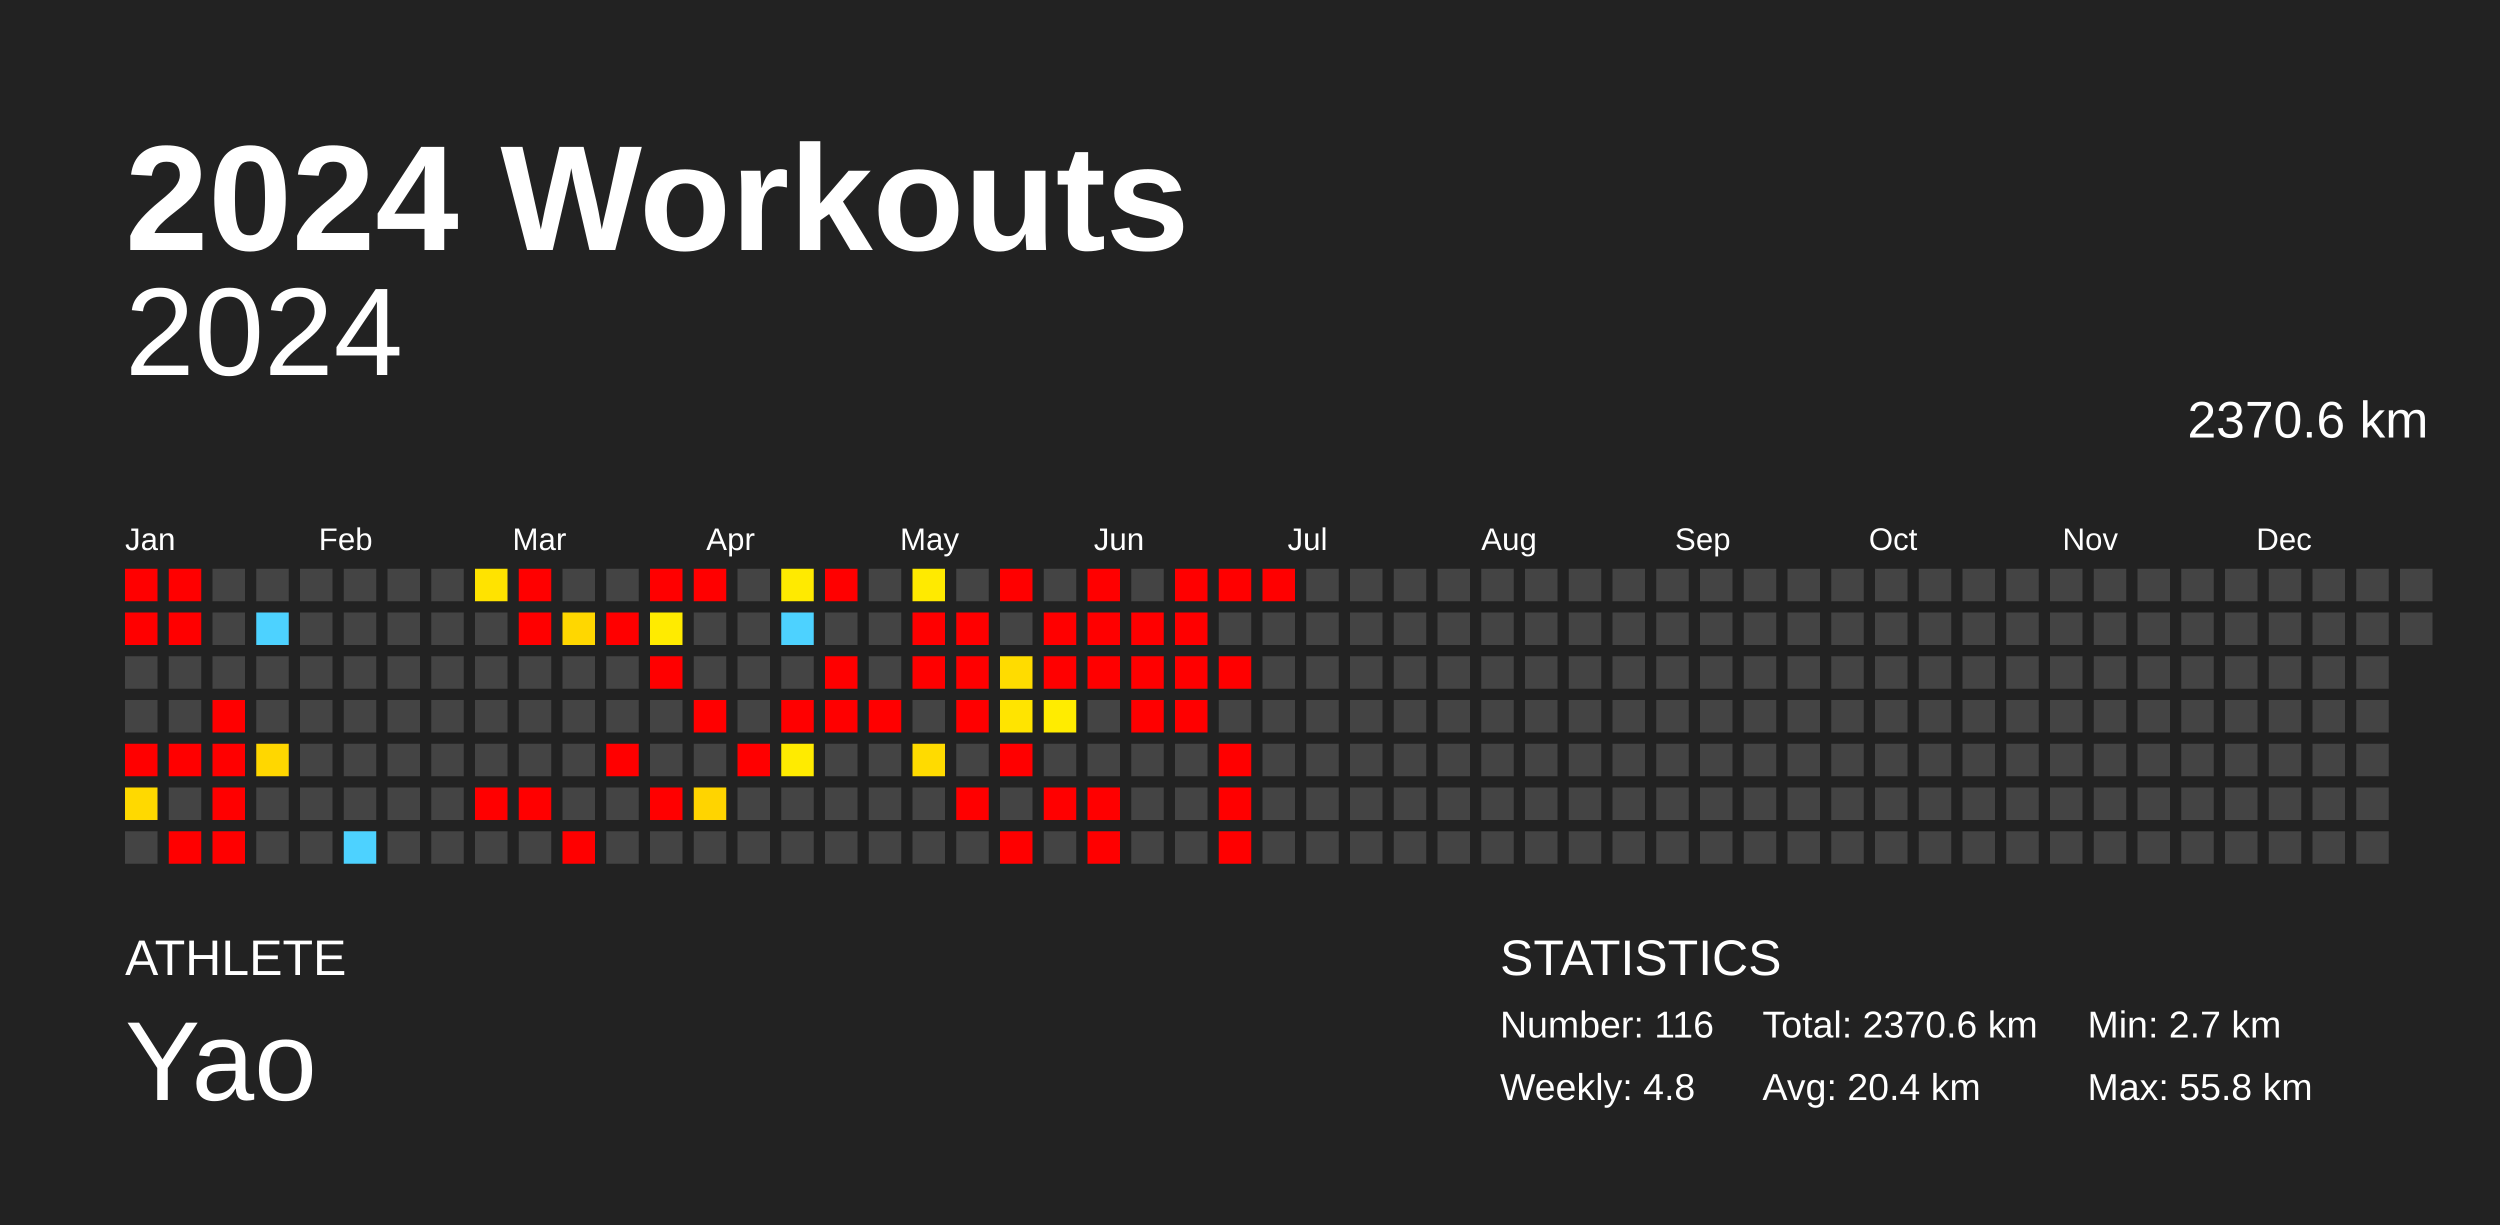
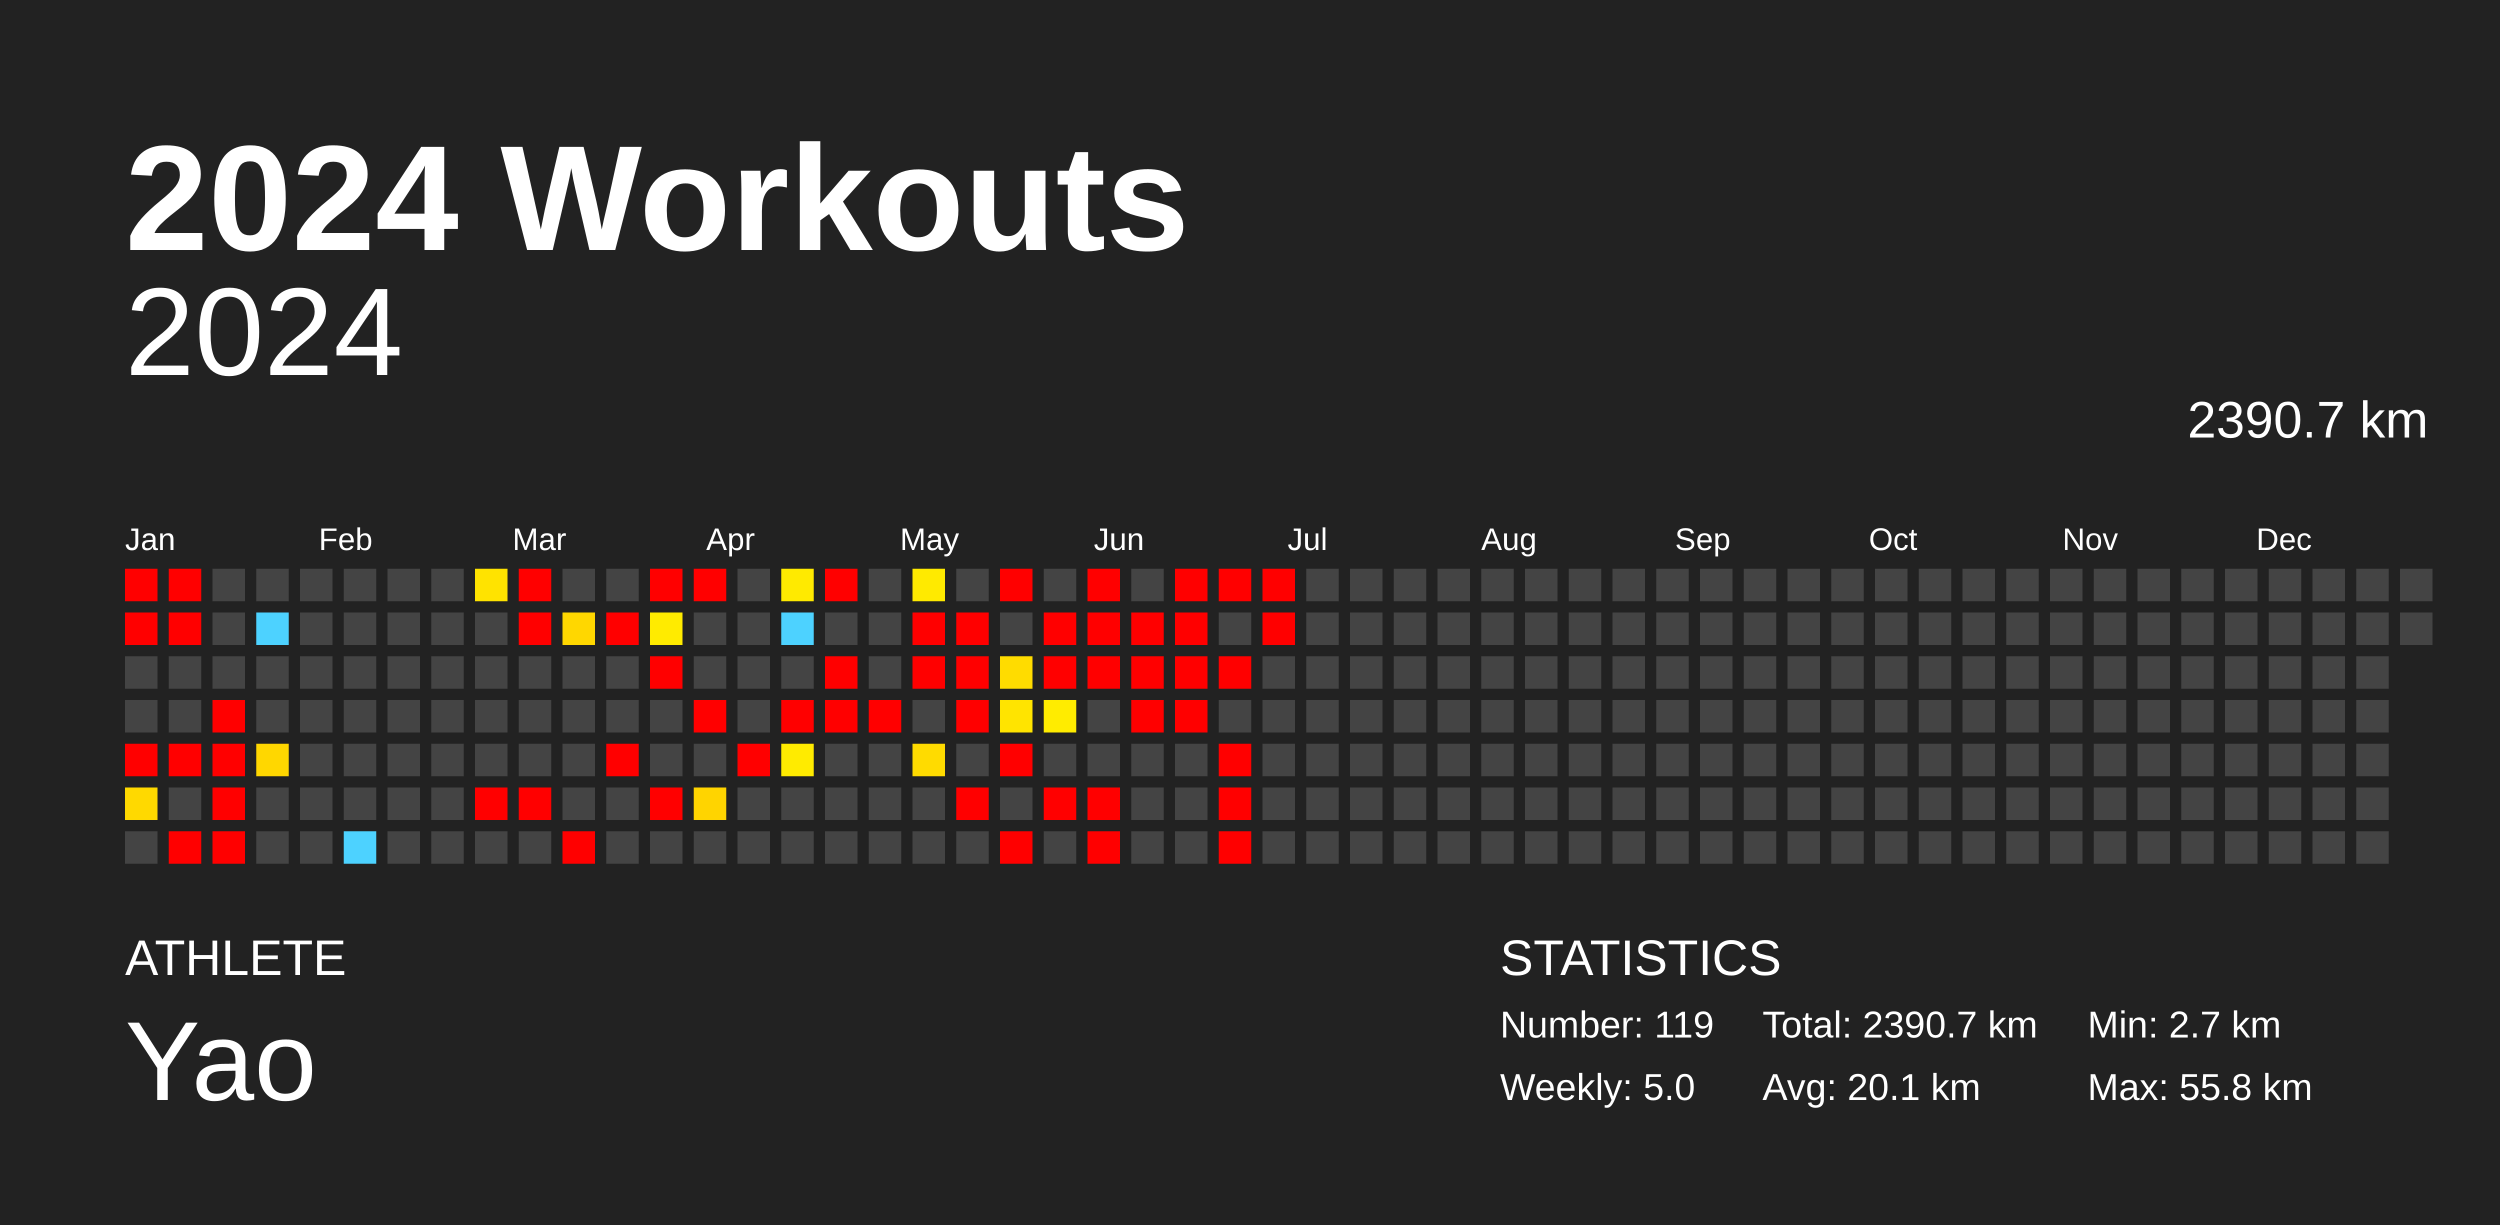
<svg xmlns="http://www.w3.org/2000/svg" baseProfile="full" height="98mm" version="1.1" viewBox="0,0,200,98" width="200mm">
  <defs />
  <rect fill="#222222" height="98" width="200" x="0" y="0" />
  <text fill="#FFFFFF" style="font-size:12px; font-family:Arial; font-weight:bold;" x="10" y="20">2024 Workouts</text>
  <text fill="#FFFFFF" style="font-size:4px; font-family:Arial" x="10" y="78">ATHLETE</text>
  <text fill="#FFFFFF" style="font-size:9px; font-family:Arial" x="10" y="88">Yao</text>
  <text fill="#FFFFFF" style="font-size:4px; font-family:Arial" x="120" y="78">STATISTICS</text>
-   <text fill="#FFFFFF" style="font-size:3px; font-family:Arial" x="120" y="83">Number: 116</text>
-   <text fill="#FFFFFF" style="font-size:3px; font-family:Arial" x="120" y="88">Weekly: 4.8</text>
-   <text fill="#FFFFFF" style="font-size:3px; font-family:Arial" x="141" y="83">Total: 2370.6 km</text>
-   <text fill="#FFFFFF" style="font-size:3px; font-family:Arial" x="141" y="88">Avg: 20.4 km</text>
+   <text fill="#FFFFFF" style="font-size:3px; font-family:Arial" x="120" y="83">Number: 119</text>
+   <text fill="#FFFFFF" style="font-size:3px; font-family:Arial" x="120" y="88">Weekly: 5.0</text>
+   <text fill="#FFFFFF" style="font-size:3px; font-family:Arial" x="141" y="83">Total: 2390.7 km</text>
+   <text fill="#FFFFFF" style="font-size:3px; font-family:Arial" x="141" y="88">Avg: 20.1 km</text>
  <text fill="#FFFFFF" style="font-size:3px; font-family:Arial" x="167" y="83">Min: 2.7 km</text>
  <text fill="#FFFFFF" style="font-size:3px; font-family:Arial" x="167" y="88">Max: 55.8 km</text>
  <text alignment-baseline="hanging" fill="#FFFFFF" style="font-size:10.0px; font-family:Arial;" x="10" y="30">2024</text>
-   <text alignment-baseline="hanging" fill="#FFFFFF" style="font-size:4.125px; font-family:Arial;" x="175" y="35">2370.6 km</text>
+   <text alignment-baseline="hanging" fill="#FFFFFF" style="font-size:4.125px; font-family:Arial;" x="175" y="35">2390.7 km</text>
  <text fill="#FFFFFF" style="font-size:2.5px; font-family:Arial" x="10.0" y="44">Jan</text>
  <text fill="#FFFFFF" style="font-size:2.5px; font-family:Arial" x="25.5" y="44">Feb</text>
  <text fill="#FFFFFF" style="font-size:2.5px; font-family:Arial" x="41.0" y="44">Mar</text>
  <text fill="#FFFFFF" style="font-size:2.5px; font-family:Arial" x="56.5" y="44">Apr</text>
  <text fill="#FFFFFF" style="font-size:2.5px; font-family:Arial" x="72.0" y="44">May</text>
  <text fill="#FFFFFF" style="font-size:2.5px; font-family:Arial" x="87.5" y="44">Jun</text>
  <text fill="#FFFFFF" style="font-size:2.5px; font-family:Arial" x="103.0" y="44">Jul</text>
  <text fill="#FFFFFF" style="font-size:2.5px; font-family:Arial" x="118.5" y="44">Aug</text>
  <text fill="#FFFFFF" style="font-size:2.5px; font-family:Arial" x="134.0" y="44">Sep</text>
  <text fill="#FFFFFF" style="font-size:2.5px; font-family:Arial" x="149.5" y="44">Oct</text>
  <text fill="#FFFFFF" style="font-size:2.5px; font-family:Arial" x="165.0" y="44">Nov</text>
  <text fill="#FFFFFF" style="font-size:2.5px; font-family:Arial" x="180.5" y="44">Dec</text>
  <rect fill="red" height="2.6" width="2.6" x="10.0" y="45.5" />
  <rect fill="red" height="2.6" width="2.6" x="10.0" y="49.0" />
  <rect fill="#444444" height="2.6" width="2.6" x="10.0" y="52.5" />
  <rect fill="#444444" height="2.6" width="2.6" x="10.0" y="56.0" />
  <rect fill="red" height="2.6" width="2.6" x="10.0" y="59.5" />
  <rect fill="#ffd900" height="2.6" width="2.6" x="10.0" y="63.0" />
  <rect fill="#444444" height="2.6" width="2.6" x="10.0" y="66.5" />
  <rect fill="red" height="2.6" width="2.6" x="13.5" y="45.5" />
  <rect fill="red" height="2.6" width="2.6" x="13.5" y="49.0" />
  <rect fill="#444444" height="2.6" width="2.6" x="13.5" y="52.5" />
  <rect fill="#444444" height="2.6" width="2.6" x="13.5" y="56.0" />
  <rect fill="red" height="2.6" width="2.6" x="13.5" y="59.5" />
  <rect fill="#444444" height="2.6" width="2.6" x="13.5" y="63.0" />
  <rect fill="red" height="2.6" width="2.6" x="13.5" y="66.5" />
  <rect fill="#444444" height="2.6" width="2.6" x="17.0" y="45.5" />
  <rect fill="#444444" height="2.6" width="2.6" x="17.0" y="49.0" />
  <rect fill="#444444" height="2.6" width="2.6" x="17.0" y="52.5" />
  <rect fill="red" height="2.6" width="2.6" x="17.0" y="56.0" />
  <rect fill="red" height="2.6" width="2.6" x="17.0" y="59.5" />
  <rect fill="red" height="2.6" width="2.6" x="17.0" y="63.0" />
  <rect fill="red" height="2.6" width="2.6" x="17.0" y="66.5" />
  <rect fill="#444444" height="2.6" width="2.6" x="20.5" y="45.5" />
  <rect fill="#4dd2ff" height="2.6" width="2.6" x="20.5" y="49.0" />
  <rect fill="#444444" height="2.6" width="2.6" x="20.5" y="52.5" />
  <rect fill="#444444" height="2.6" width="2.6" x="20.5" y="56.0" />
  <rect fill="#ffd700" height="2.6" width="2.6" x="20.5" y="59.5" />
  <rect fill="#444444" height="2.6" width="2.6" x="20.5" y="63.0" />
  <rect fill="#444444" height="2.6" width="2.6" x="20.5" y="66.5" />
  <rect fill="#444444" height="2.6" width="2.6" x="24.0" y="45.5" />
  <rect fill="#444444" height="2.6" width="2.6" x="24.0" y="49.0" />
  <rect fill="#444444" height="2.6" width="2.6" x="24.0" y="52.5" />
  <rect fill="#444444" height="2.6" width="2.6" x="24.0" y="56.0" />
  <rect fill="#444444" height="2.6" width="2.6" x="24.0" y="59.5" />
  <rect fill="#444444" height="2.6" width="2.6" x="24.0" y="63.0" />
  <rect fill="#444444" height="2.6" width="2.6" x="24.0" y="66.5" />
  <rect fill="#444444" height="2.6" width="2.6" x="27.5" y="45.5" />
  <rect fill="#444444" height="2.6" width="2.6" x="27.5" y="49.0" />
  <rect fill="#444444" height="2.6" width="2.6" x="27.5" y="52.5" />
  <rect fill="#444444" height="2.6" width="2.6" x="27.5" y="56.0" />
  <rect fill="#444444" height="2.6" width="2.6" x="27.5" y="59.5" />
  <rect fill="#444444" height="2.6" width="2.6" x="27.5" y="63.0" />
  <rect fill="#4dd2ff" height="2.6" width="2.6" x="27.5" y="66.5" />
  <rect fill="#444444" height="2.6" width="2.6" x="31.0" y="45.5" />
  <rect fill="#444444" height="2.6" width="2.6" x="31.0" y="49.0" />
  <rect fill="#444444" height="2.6" width="2.6" x="31.0" y="52.5" />
  <rect fill="#444444" height="2.6" width="2.6" x="31.0" y="56.0" />
  <rect fill="#444444" height="2.6" width="2.6" x="31.0" y="59.5" />
  <rect fill="#444444" height="2.6" width="2.6" x="31.0" y="63.0" />
  <rect fill="#444444" height="2.6" width="2.6" x="31.0" y="66.5" />
  <rect fill="#444444" height="2.6" width="2.6" x="34.5" y="45.5" />
  <rect fill="#444444" height="2.6" width="2.6" x="34.5" y="49.0" />
  <rect fill="#444444" height="2.6" width="2.6" x="34.5" y="52.5" />
  <rect fill="#444444" height="2.6" width="2.6" x="34.5" y="56.0" />
  <rect fill="#444444" height="2.6" width="2.6" x="34.5" y="59.5" />
  <rect fill="#444444" height="2.6" width="2.6" x="34.5" y="63.0" />
  <rect fill="#444444" height="2.6" width="2.6" x="34.5" y="66.5" />
  <rect fill="#ffe300" height="2.6" width="2.6" x="38.0" y="45.5" />
  <rect fill="#444444" height="2.6" width="2.6" x="38.0" y="49.0" />
  <rect fill="#444444" height="2.6" width="2.6" x="38.0" y="52.5" />
  <rect fill="#444444" height="2.6" width="2.6" x="38.0" y="56.0" />
  <rect fill="#444444" height="2.6" width="2.6" x="38.0" y="59.5" />
  <rect fill="red" height="2.6" width="2.6" x="38.0" y="63.0" />
  <rect fill="#444444" height="2.6" width="2.6" x="38.0" y="66.5" />
  <rect fill="red" height="2.6" width="2.6" x="41.5" y="45.5" />
  <rect fill="red" height="2.6" width="2.6" x="41.5" y="49.0" />
  <rect fill="#444444" height="2.6" width="2.6" x="41.5" y="52.5" />
  <rect fill="#444444" height="2.6" width="2.6" x="41.5" y="56.0" />
  <rect fill="#444444" height="2.6" width="2.6" x="41.5" y="59.5" />
  <rect fill="red" height="2.6" width="2.6" x="41.5" y="63.0" />
  <rect fill="#444444" height="2.6" width="2.6" x="41.5" y="66.5" />
  <rect fill="#444444" height="2.6" width="2.6" x="45.0" y="45.5" />
  <rect fill="#ffd700" height="2.6" width="2.6" x="45.0" y="49.0" />
  <rect fill="#444444" height="2.6" width="2.6" x="45.0" y="52.5" />
  <rect fill="#444444" height="2.6" width="2.6" x="45.0" y="56.0" />
  <rect fill="#444444" height="2.6" width="2.6" x="45.0" y="59.5" />
  <rect fill="#444444" height="2.6" width="2.6" x="45.0" y="63.0" />
  <rect fill="red" height="2.6" width="2.6" x="45.0" y="66.5" />
  <rect fill="#444444" height="2.6" width="2.6" x="48.5" y="45.5" />
  <rect fill="red" height="2.6" width="2.6" x="48.5" y="49.0" />
  <rect fill="#444444" height="2.6" width="2.6" x="48.5" y="52.5" />
  <rect fill="#444444" height="2.6" width="2.6" x="48.5" y="56.0" />
  <rect fill="red" height="2.6" width="2.6" x="48.5" y="59.5" />
  <rect fill="#444444" height="2.6" width="2.6" x="48.5" y="63.0" />
  <rect fill="#444444" height="2.6" width="2.6" x="48.5" y="66.5" />
  <rect fill="red" height="2.6" width="2.6" x="52.0" y="45.5" />
  <rect fill="#ffeb00" height="2.6" width="2.6" x="52.0" y="49.0" />
  <rect fill="red" height="2.6" width="2.6" x="52.0" y="52.5" />
  <rect fill="#444444" height="2.6" width="2.6" x="52.0" y="56.0" />
  <rect fill="#444444" height="2.6" width="2.6" x="52.0" y="59.5" />
  <rect fill="red" height="2.6" width="2.6" x="52.0" y="63.0" />
  <rect fill="#444444" height="2.6" width="2.6" x="52.0" y="66.5" />
  <rect fill="red" height="2.6" width="2.6" x="55.5" y="45.5" />
  <rect fill="#444444" height="2.6" width="2.6" x="55.5" y="49.0" />
  <rect fill="#444444" height="2.6" width="2.6" x="55.5" y="52.5" />
  <rect fill="red" height="2.6" width="2.6" x="55.5" y="56.0" />
  <rect fill="#444444" height="2.6" width="2.6" x="55.5" y="59.5" />
  <rect fill="#ffd400" height="2.6" width="2.6" x="55.5" y="63.0" />
  <rect fill="#444444" height="2.6" width="2.6" x="55.5" y="66.5" />
  <rect fill="#444444" height="2.6" width="2.6" x="59.0" y="45.5" />
  <rect fill="#444444" height="2.6" width="2.6" x="59.0" y="49.0" />
  <rect fill="#444444" height="2.6" width="2.6" x="59.0" y="52.5" />
  <rect fill="#444444" height="2.6" width="2.6" x="59.0" y="56.0" />
  <rect fill="red" height="2.6" width="2.6" x="59.0" y="59.5" />
  <rect fill="#444444" height="2.6" width="2.6" x="59.0" y="63.0" />
  <rect fill="#444444" height="2.6" width="2.6" x="59.0" y="66.5" />
  <rect fill="#ffea00" height="2.6" width="2.6" x="62.5" y="45.5" />
  <rect fill="#4dd2ff" height="2.6" width="2.6" x="62.5" y="49.0" />
  <rect fill="#444444" height="2.6" width="2.6" x="62.5" y="52.5" />
  <rect fill="red" height="2.6" width="2.6" x="62.5" y="56.0" />
  <rect fill="#ffeb00" height="2.6" width="2.6" x="62.5" y="59.5" />
  <rect fill="#444444" height="2.6" width="2.6" x="62.5" y="63.0" />
  <rect fill="#444444" height="2.6" width="2.6" x="62.5" y="66.5" />
  <rect fill="red" height="2.6" width="2.6" x="66.0" y="45.5" />
  <rect fill="#444444" height="2.6" width="2.6" x="66.0" y="49.0" />
  <rect fill="red" height="2.6" width="2.6" x="66.0" y="52.5" />
  <rect fill="red" height="2.6" width="2.6" x="66.0" y="56.0" />
  <rect fill="#444444" height="2.6" width="2.6" x="66.0" y="59.5" />
  <rect fill="#444444" height="2.6" width="2.6" x="66.0" y="63.0" />
  <rect fill="#444444" height="2.6" width="2.6" x="66.0" y="66.5" />
  <rect fill="#444444" height="2.6" width="2.6" x="69.5" y="45.5" />
  <rect fill="#444444" height="2.6" width="2.6" x="69.5" y="49.0" />
  <rect fill="#444444" height="2.6" width="2.6" x="69.5" y="52.5" />
  <rect fill="red" height="2.6" width="2.6" x="69.5" y="56.0" />
  <rect fill="#444444" height="2.6" width="2.6" x="69.5" y="59.5" />
  <rect fill="#444444" height="2.6" width="2.6" x="69.5" y="63.0" />
  <rect fill="#444444" height="2.6" width="2.6" x="69.5" y="66.5" />
  <rect fill="#ffea00" height="2.6" width="2.6" x="73.0" y="45.5" />
  <rect fill="red" height="2.6" width="2.6" x="73.0" y="49.0" />
  <rect fill="red" height="2.6" width="2.6" x="73.0" y="52.5" />
  <rect fill="#444444" height="2.6" width="2.6" x="73.0" y="56.0" />
  <rect fill="#ffdb00" height="2.6" width="2.6" x="73.0" y="59.5" />
  <rect fill="#444444" height="2.6" width="2.6" x="73.0" y="63.0" />
  <rect fill="#444444" height="2.6" width="2.6" x="73.0" y="66.5" />
  <rect fill="#444444" height="2.6" width="2.6" x="76.5" y="45.5" />
  <rect fill="red" height="2.6" width="2.6" x="76.5" y="49.0" />
  <rect fill="red" height="2.6" width="2.6" x="76.5" y="52.5" />
  <rect fill="red" height="2.6" width="2.6" x="76.5" y="56.0" />
  <rect fill="#444444" height="2.6" width="2.6" x="76.5" y="59.5" />
  <rect fill="red" height="2.6" width="2.6" x="76.5" y="63.0" />
  <rect fill="#444444" height="2.6" width="2.6" x="76.5" y="66.5" />
  <rect fill="red" height="2.6" width="2.6" x="80.0" y="45.5" />
  <rect fill="#444444" height="2.6" width="2.6" x="80.0" y="49.0" />
  <rect fill="#ffdc00" height="2.6" width="2.6" x="80.0" y="52.5" />
  <rect fill="#ffe400" height="2.6" width="2.6" x="80.0" y="56.0" />
  <rect fill="red" height="2.6" width="2.6" x="80.0" y="59.5" />
  <rect fill="#444444" height="2.6" width="2.6" x="80.0" y="63.0" />
  <rect fill="red" height="2.6" width="2.6" x="80.0" y="66.5" />
  <rect fill="#444444" height="2.6" width="2.6" x="83.5" y="45.5" />
  <rect fill="red" height="2.6" width="2.6" x="83.5" y="49.0" />
  <rect fill="red" height="2.6" width="2.6" x="83.5" y="52.5" />
  <rect fill="#ffec00" height="2.6" width="2.6" x="83.5" y="56.0" />
  <rect fill="#444444" height="2.6" width="2.6" x="83.5" y="59.5" />
  <rect fill="red" height="2.6" width="2.6" x="83.5" y="63.0" />
  <rect fill="#444444" height="2.6" width="2.6" x="83.5" y="66.5" />
  <rect fill="red" height="2.6" width="2.6" x="87.0" y="45.5" />
  <rect fill="red" height="2.6" width="2.6" x="87.0" y="49.0" />
  <rect fill="red" height="2.6" width="2.6" x="87.0" y="52.5" />
  <rect fill="#444444" height="2.6" width="2.6" x="87.0" y="56.0" />
  <rect fill="#444444" height="2.6" width="2.6" x="87.0" y="59.5" />
  <rect fill="red" height="2.6" width="2.6" x="87.0" y="63.0" />
  <rect fill="red" height="2.6" width="2.6" x="87.0" y="66.5" />
  <rect fill="#444444" height="2.6" width="2.6" x="90.5" y="45.5" />
  <rect fill="red" height="2.6" width="2.6" x="90.5" y="49.0" />
  <rect fill="red" height="2.6" width="2.6" x="90.5" y="52.5" />
  <rect fill="red" height="2.6" width="2.6" x="90.5" y="56.0" />
  <rect fill="#444444" height="2.6" width="2.6" x="90.5" y="59.5" />
  <rect fill="#444444" height="2.6" width="2.6" x="90.5" y="63.0" />
  <rect fill="#444444" height="2.6" width="2.6" x="90.5" y="66.5" />
  <rect fill="red" height="2.6" width="2.6" x="94.0" y="45.5" />
  <rect fill="red" height="2.6" width="2.6" x="94.0" y="49.0" />
  <rect fill="red" height="2.6" width="2.6" x="94.0" y="52.5" />
  <rect fill="red" height="2.6" width="2.6" x="94.0" y="56.0" />
  <rect fill="#444444" height="2.6" width="2.6" x="94.0" y="59.5" />
  <rect fill="#444444" height="2.6" width="2.6" x="94.0" y="63.0" />
  <rect fill="#444444" height="2.6" width="2.6" x="94.0" y="66.5" />
  <rect fill="red" height="2.6" width="2.6" x="97.5" y="45.5" />
  <rect fill="#444444" height="2.6" width="2.6" x="97.5" y="49.0" />
  <rect fill="red" height="2.6" width="2.6" x="97.5" y="52.5" />
  <rect fill="#444444" height="2.6" width="2.6" x="97.5" y="56.0" />
  <rect fill="red" height="2.6" width="2.6" x="97.5" y="59.5" />
  <rect fill="red" height="2.6" width="2.6" x="97.5" y="63.0" />
  <rect fill="red" height="2.6" width="2.6" x="97.5" y="66.5" />
  <rect fill="red" height="2.6" width="2.6" x="101.0" y="45.5" />
-   <rect fill="#444444" height="2.6" width="2.6" x="101.0" y="49.0" />
+   <rect fill="red" height="2.6" width="2.6" x="101.0" y="49.0" />
  <rect fill="#444444" height="2.6" width="2.6" x="101.0" y="52.5" />
  <rect fill="#444444" height="2.6" width="2.6" x="101.0" y="56.0" />
  <rect fill="#444444" height="2.6" width="2.6" x="101.0" y="59.5" />
  <rect fill="#444444" height="2.6" width="2.6" x="101.0" y="63.0" />
  <rect fill="#444444" height="2.6" width="2.6" x="101.0" y="66.5" />
  <rect fill="#444444" height="2.6" width="2.6" x="104.5" y="45.5" />
  <rect fill="#444444" height="2.6" width="2.6" x="104.5" y="49.0" />
  <rect fill="#444444" height="2.6" width="2.6" x="104.5" y="52.5" />
  <rect fill="#444444" height="2.6" width="2.6" x="104.5" y="56.0" />
  <rect fill="#444444" height="2.6" width="2.6" x="104.5" y="59.5" />
  <rect fill="#444444" height="2.6" width="2.6" x="104.5" y="63.0" />
  <rect fill="#444444" height="2.6" width="2.6" x="104.5" y="66.5" />
  <rect fill="#444444" height="2.6" width="2.6" x="108.0" y="45.5" />
  <rect fill="#444444" height="2.6" width="2.6" x="108.0" y="49.0" />
  <rect fill="#444444" height="2.6" width="2.6" x="108.0" y="52.5" />
  <rect fill="#444444" height="2.6" width="2.6" x="108.0" y="56.0" />
  <rect fill="#444444" height="2.6" width="2.6" x="108.0" y="59.5" />
  <rect fill="#444444" height="2.6" width="2.6" x="108.0" y="63.0" />
  <rect fill="#444444" height="2.6" width="2.6" x="108.0" y="66.5" />
  <rect fill="#444444" height="2.6" width="2.6" x="111.5" y="45.5" />
  <rect fill="#444444" height="2.6" width="2.6" x="111.5" y="49.0" />
  <rect fill="#444444" height="2.6" width="2.6" x="111.5" y="52.5" />
  <rect fill="#444444" height="2.6" width="2.6" x="111.5" y="56.0" />
  <rect fill="#444444" height="2.6" width="2.6" x="111.5" y="59.5" />
  <rect fill="#444444" height="2.6" width="2.6" x="111.5" y="63.0" />
  <rect fill="#444444" height="2.6" width="2.6" x="111.5" y="66.5" />
  <rect fill="#444444" height="2.6" width="2.6" x="115.0" y="45.5" />
  <rect fill="#444444" height="2.6" width="2.6" x="115.0" y="49.0" />
  <rect fill="#444444" height="2.6" width="2.6" x="115.0" y="52.5" />
  <rect fill="#444444" height="2.6" width="2.6" x="115.0" y="56.0" />
  <rect fill="#444444" height="2.6" width="2.6" x="115.0" y="59.5" />
  <rect fill="#444444" height="2.6" width="2.6" x="115.0" y="63.0" />
  <rect fill="#444444" height="2.6" width="2.6" x="115.0" y="66.5" />
  <rect fill="#444444" height="2.6" width="2.6" x="118.5" y="45.5" />
  <rect fill="#444444" height="2.6" width="2.6" x="118.5" y="49.0" />
  <rect fill="#444444" height="2.6" width="2.6" x="118.5" y="52.5" />
  <rect fill="#444444" height="2.6" width="2.6" x="118.5" y="56.0" />
  <rect fill="#444444" height="2.6" width="2.6" x="118.5" y="59.5" />
  <rect fill="#444444" height="2.6" width="2.6" x="118.5" y="63.0" />
  <rect fill="#444444" height="2.6" width="2.6" x="118.5" y="66.5" />
  <rect fill="#444444" height="2.6" width="2.6" x="122.0" y="45.5" />
  <rect fill="#444444" height="2.6" width="2.6" x="122.0" y="49.0" />
  <rect fill="#444444" height="2.6" width="2.6" x="122.0" y="52.5" />
  <rect fill="#444444" height="2.6" width="2.6" x="122.0" y="56.0" />
  <rect fill="#444444" height="2.6" width="2.6" x="122.0" y="59.5" />
  <rect fill="#444444" height="2.6" width="2.6" x="122.0" y="63.0" />
  <rect fill="#444444" height="2.6" width="2.6" x="122.0" y="66.5" />
  <rect fill="#444444" height="2.6" width="2.6" x="125.5" y="45.5" />
  <rect fill="#444444" height="2.6" width="2.6" x="125.5" y="49.0" />
  <rect fill="#444444" height="2.6" width="2.6" x="125.5" y="52.5" />
  <rect fill="#444444" height="2.6" width="2.6" x="125.5" y="56.0" />
  <rect fill="#444444" height="2.6" width="2.6" x="125.5" y="59.5" />
  <rect fill="#444444" height="2.6" width="2.6" x="125.5" y="63.0" />
  <rect fill="#444444" height="2.6" width="2.6" x="125.5" y="66.5" />
  <rect fill="#444444" height="2.6" width="2.6" x="129.0" y="45.5" />
  <rect fill="#444444" height="2.6" width="2.6" x="129.0" y="49.0" />
  <rect fill="#444444" height="2.6" width="2.6" x="129.0" y="52.5" />
  <rect fill="#444444" height="2.6" width="2.6" x="129.0" y="56.0" />
  <rect fill="#444444" height="2.6" width="2.6" x="129.0" y="59.5" />
  <rect fill="#444444" height="2.6" width="2.6" x="129.0" y="63.0" />
  <rect fill="#444444" height="2.6" width="2.6" x="129.0" y="66.5" />
  <rect fill="#444444" height="2.6" width="2.6" x="132.5" y="45.5" />
  <rect fill="#444444" height="2.6" width="2.6" x="132.5" y="49.0" />
  <rect fill="#444444" height="2.6" width="2.6" x="132.5" y="52.5" />
  <rect fill="#444444" height="2.6" width="2.6" x="132.5" y="56.0" />
  <rect fill="#444444" height="2.6" width="2.6" x="132.5" y="59.5" />
  <rect fill="#444444" height="2.6" width="2.6" x="132.5" y="63.0" />
  <rect fill="#444444" height="2.6" width="2.6" x="132.5" y="66.5" />
  <rect fill="#444444" height="2.6" width="2.6" x="136.0" y="45.5" />
  <rect fill="#444444" height="2.6" width="2.6" x="136.0" y="49.0" />
  <rect fill="#444444" height="2.6" width="2.6" x="136.0" y="52.5" />
  <rect fill="#444444" height="2.6" width="2.6" x="136.0" y="56.0" />
  <rect fill="#444444" height="2.6" width="2.6" x="136.0" y="59.5" />
  <rect fill="#444444" height="2.6" width="2.6" x="136.0" y="63.0" />
  <rect fill="#444444" height="2.6" width="2.6" x="136.0" y="66.5" />
  <rect fill="#444444" height="2.6" width="2.6" x="139.5" y="45.5" />
  <rect fill="#444444" height="2.6" width="2.6" x="139.5" y="49.0" />
  <rect fill="#444444" height="2.6" width="2.6" x="139.5" y="52.5" />
  <rect fill="#444444" height="2.6" width="2.6" x="139.5" y="56.0" />
  <rect fill="#444444" height="2.6" width="2.6" x="139.5" y="59.5" />
  <rect fill="#444444" height="2.6" width="2.6" x="139.5" y="63.0" />
  <rect fill="#444444" height="2.6" width="2.6" x="139.5" y="66.5" />
  <rect fill="#444444" height="2.6" width="2.6" x="143.0" y="45.5" />
  <rect fill="#444444" height="2.6" width="2.6" x="143.0" y="49.0" />
  <rect fill="#444444" height="2.6" width="2.6" x="143.0" y="52.5" />
  <rect fill="#444444" height="2.6" width="2.6" x="143.0" y="56.0" />
  <rect fill="#444444" height="2.6" width="2.6" x="143.0" y="59.5" />
  <rect fill="#444444" height="2.6" width="2.6" x="143.0" y="63.0" />
  <rect fill="#444444" height="2.6" width="2.6" x="143.0" y="66.5" />
  <rect fill="#444444" height="2.6" width="2.6" x="146.5" y="45.5" />
  <rect fill="#444444" height="2.6" width="2.6" x="146.5" y="49.0" />
  <rect fill="#444444" height="2.6" width="2.6" x="146.5" y="52.5" />
  <rect fill="#444444" height="2.6" width="2.6" x="146.5" y="56.0" />
  <rect fill="#444444" height="2.6" width="2.6" x="146.5" y="59.5" />
  <rect fill="#444444" height="2.6" width="2.6" x="146.5" y="63.0" />
  <rect fill="#444444" height="2.6" width="2.6" x="146.5" y="66.5" />
  <rect fill="#444444" height="2.6" width="2.6" x="150.0" y="45.5" />
  <rect fill="#444444" height="2.6" width="2.6" x="150.0" y="49.0" />
  <rect fill="#444444" height="2.6" width="2.6" x="150.0" y="52.5" />
  <rect fill="#444444" height="2.6" width="2.6" x="150.0" y="56.0" />
  <rect fill="#444444" height="2.6" width="2.6" x="150.0" y="59.5" />
  <rect fill="#444444" height="2.6" width="2.6" x="150.0" y="63.0" />
  <rect fill="#444444" height="2.6" width="2.6" x="150.0" y="66.5" />
  <rect fill="#444444" height="2.6" width="2.6" x="153.5" y="45.5" />
  <rect fill="#444444" height="2.6" width="2.6" x="153.5" y="49.0" />
  <rect fill="#444444" height="2.6" width="2.6" x="153.5" y="52.5" />
  <rect fill="#444444" height="2.6" width="2.6" x="153.5" y="56.0" />
  <rect fill="#444444" height="2.6" width="2.6" x="153.5" y="59.5" />
  <rect fill="#444444" height="2.6" width="2.6" x="153.5" y="63.0" />
  <rect fill="#444444" height="2.6" width="2.6" x="153.5" y="66.5" />
  <rect fill="#444444" height="2.6" width="2.6" x="157.0" y="45.5" />
  <rect fill="#444444" height="2.6" width="2.6" x="157.0" y="49.0" />
  <rect fill="#444444" height="2.6" width="2.6" x="157.0" y="52.5" />
  <rect fill="#444444" height="2.6" width="2.6" x="157.0" y="56.0" />
  <rect fill="#444444" height="2.6" width="2.6" x="157.0" y="59.5" />
  <rect fill="#444444" height="2.6" width="2.6" x="157.0" y="63.0" />
  <rect fill="#444444" height="2.6" width="2.6" x="157.0" y="66.5" />
  <rect fill="#444444" height="2.6" width="2.6" x="160.5" y="45.5" />
  <rect fill="#444444" height="2.6" width="2.6" x="160.5" y="49.0" />
  <rect fill="#444444" height="2.6" width="2.6" x="160.5" y="52.5" />
  <rect fill="#444444" height="2.6" width="2.6" x="160.5" y="56.0" />
  <rect fill="#444444" height="2.6" width="2.6" x="160.5" y="59.5" />
  <rect fill="#444444" height="2.6" width="2.6" x="160.5" y="63.0" />
  <rect fill="#444444" height="2.6" width="2.6" x="160.5" y="66.5" />
  <rect fill="#444444" height="2.6" width="2.6" x="164.0" y="45.5" />
  <rect fill="#444444" height="2.6" width="2.6" x="164.0" y="49.0" />
  <rect fill="#444444" height="2.6" width="2.6" x="164.0" y="52.5" />
  <rect fill="#444444" height="2.6" width="2.6" x="164.0" y="56.0" />
  <rect fill="#444444" height="2.6" width="2.6" x="164.0" y="59.5" />
  <rect fill="#444444" height="2.6" width="2.6" x="164.0" y="63.0" />
  <rect fill="#444444" height="2.6" width="2.6" x="164.0" y="66.5" />
  <rect fill="#444444" height="2.6" width="2.6" x="167.5" y="45.5" />
  <rect fill="#444444" height="2.6" width="2.6" x="167.5" y="49.0" />
  <rect fill="#444444" height="2.6" width="2.6" x="167.5" y="52.5" />
  <rect fill="#444444" height="2.6" width="2.6" x="167.5" y="56.0" />
  <rect fill="#444444" height="2.6" width="2.6" x="167.5" y="59.5" />
  <rect fill="#444444" height="2.6" width="2.6" x="167.5" y="63.0" />
  <rect fill="#444444" height="2.6" width="2.6" x="167.5" y="66.5" />
  <rect fill="#444444" height="2.6" width="2.6" x="171.0" y="45.5" />
  <rect fill="#444444" height="2.6" width="2.6" x="171.0" y="49.0" />
  <rect fill="#444444" height="2.6" width="2.6" x="171.0" y="52.5" />
  <rect fill="#444444" height="2.6" width="2.6" x="171.0" y="56.0" />
  <rect fill="#444444" height="2.6" width="2.6" x="171.0" y="59.5" />
  <rect fill="#444444" height="2.6" width="2.6" x="171.0" y="63.0" />
  <rect fill="#444444" height="2.6" width="2.6" x="171.0" y="66.5" />
  <rect fill="#444444" height="2.6" width="2.6" x="174.5" y="45.5" />
  <rect fill="#444444" height="2.6" width="2.6" x="174.5" y="49.0" />
  <rect fill="#444444" height="2.6" width="2.6" x="174.5" y="52.5" />
  <rect fill="#444444" height="2.6" width="2.6" x="174.5" y="56.0" />
  <rect fill="#444444" height="2.6" width="2.6" x="174.5" y="59.5" />
  <rect fill="#444444" height="2.6" width="2.6" x="174.5" y="63.0" />
  <rect fill="#444444" height="2.6" width="2.6" x="174.5" y="66.5" />
  <rect fill="#444444" height="2.6" width="2.6" x="178.0" y="45.5" />
  <rect fill="#444444" height="2.6" width="2.6" x="178.0" y="49.0" />
  <rect fill="#444444" height="2.6" width="2.6" x="178.0" y="52.5" />
  <rect fill="#444444" height="2.6" width="2.6" x="178.0" y="56.0" />
  <rect fill="#444444" height="2.6" width="2.6" x="178.0" y="59.5" />
  <rect fill="#444444" height="2.6" width="2.6" x="178.0" y="63.0" />
  <rect fill="#444444" height="2.6" width="2.6" x="178.0" y="66.5" />
  <rect fill="#444444" height="2.6" width="2.6" x="181.5" y="45.5" />
  <rect fill="#444444" height="2.6" width="2.6" x="181.5" y="49.0" />
  <rect fill="#444444" height="2.6" width="2.6" x="181.5" y="52.5" />
  <rect fill="#444444" height="2.6" width="2.6" x="181.5" y="56.0" />
  <rect fill="#444444" height="2.6" width="2.6" x="181.5" y="59.5" />
  <rect fill="#444444" height="2.6" width="2.6" x="181.5" y="63.0" />
  <rect fill="#444444" height="2.6" width="2.6" x="181.5" y="66.5" />
  <rect fill="#444444" height="2.6" width="2.6" x="185.0" y="45.5" />
  <rect fill="#444444" height="2.6" width="2.6" x="185.0" y="49.0" />
  <rect fill="#444444" height="2.6" width="2.6" x="185.0" y="52.5" />
  <rect fill="#444444" height="2.6" width="2.6" x="185.0" y="56.0" />
  <rect fill="#444444" height="2.6" width="2.6" x="185.0" y="59.5" />
  <rect fill="#444444" height="2.6" width="2.6" x="185.0" y="63.0" />
  <rect fill="#444444" height="2.6" width="2.6" x="185.0" y="66.5" />
  <rect fill="#444444" height="2.6" width="2.6" x="188.5" y="45.5" />
  <rect fill="#444444" height="2.6" width="2.6" x="188.5" y="49.0" />
  <rect fill="#444444" height="2.6" width="2.6" x="188.5" y="52.5" />
  <rect fill="#444444" height="2.6" width="2.6" x="188.5" y="56.0" />
  <rect fill="#444444" height="2.6" width="2.6" x="188.5" y="59.5" />
  <rect fill="#444444" height="2.6" width="2.6" x="188.5" y="63.0" />
  <rect fill="#444444" height="2.6" width="2.6" x="188.5" y="66.5" />
  <rect fill="#444444" height="2.6" width="2.6" x="192.0" y="45.5" />
  <rect fill="#444444" height="2.6" width="2.6" x="192.0" y="49.0" />
</svg>
